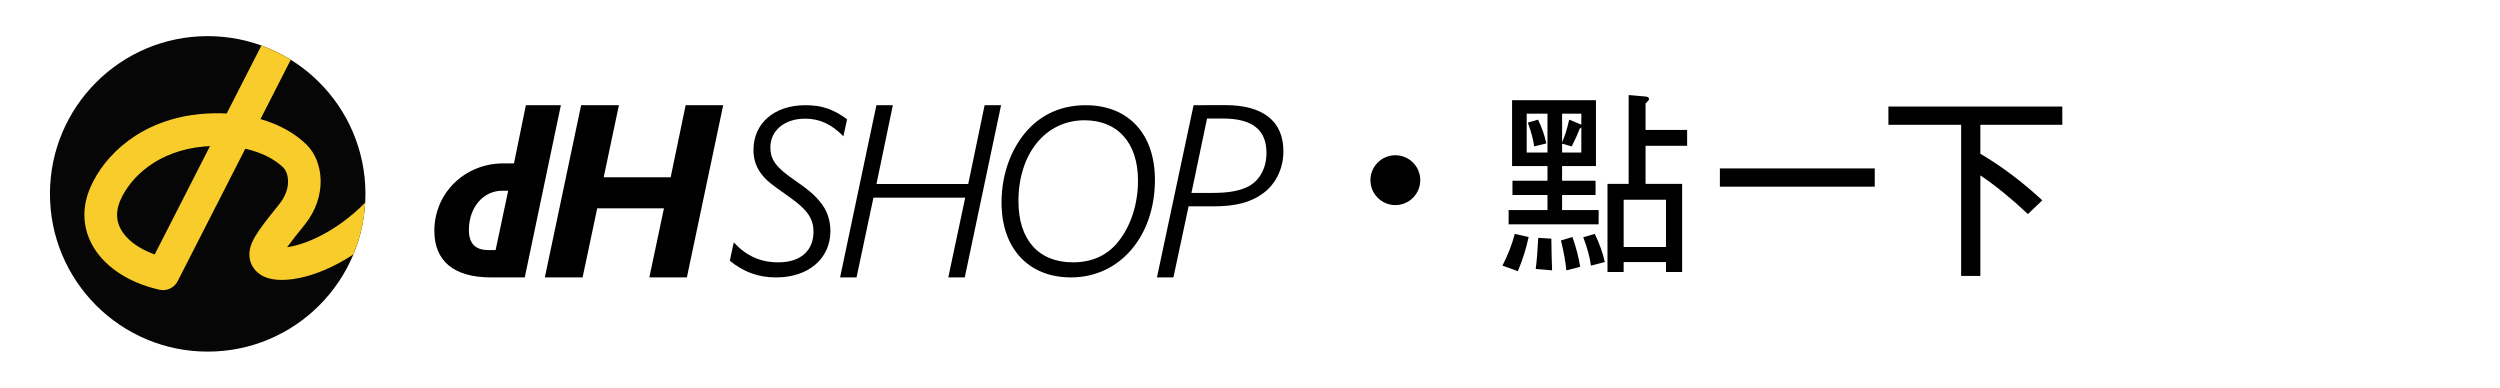
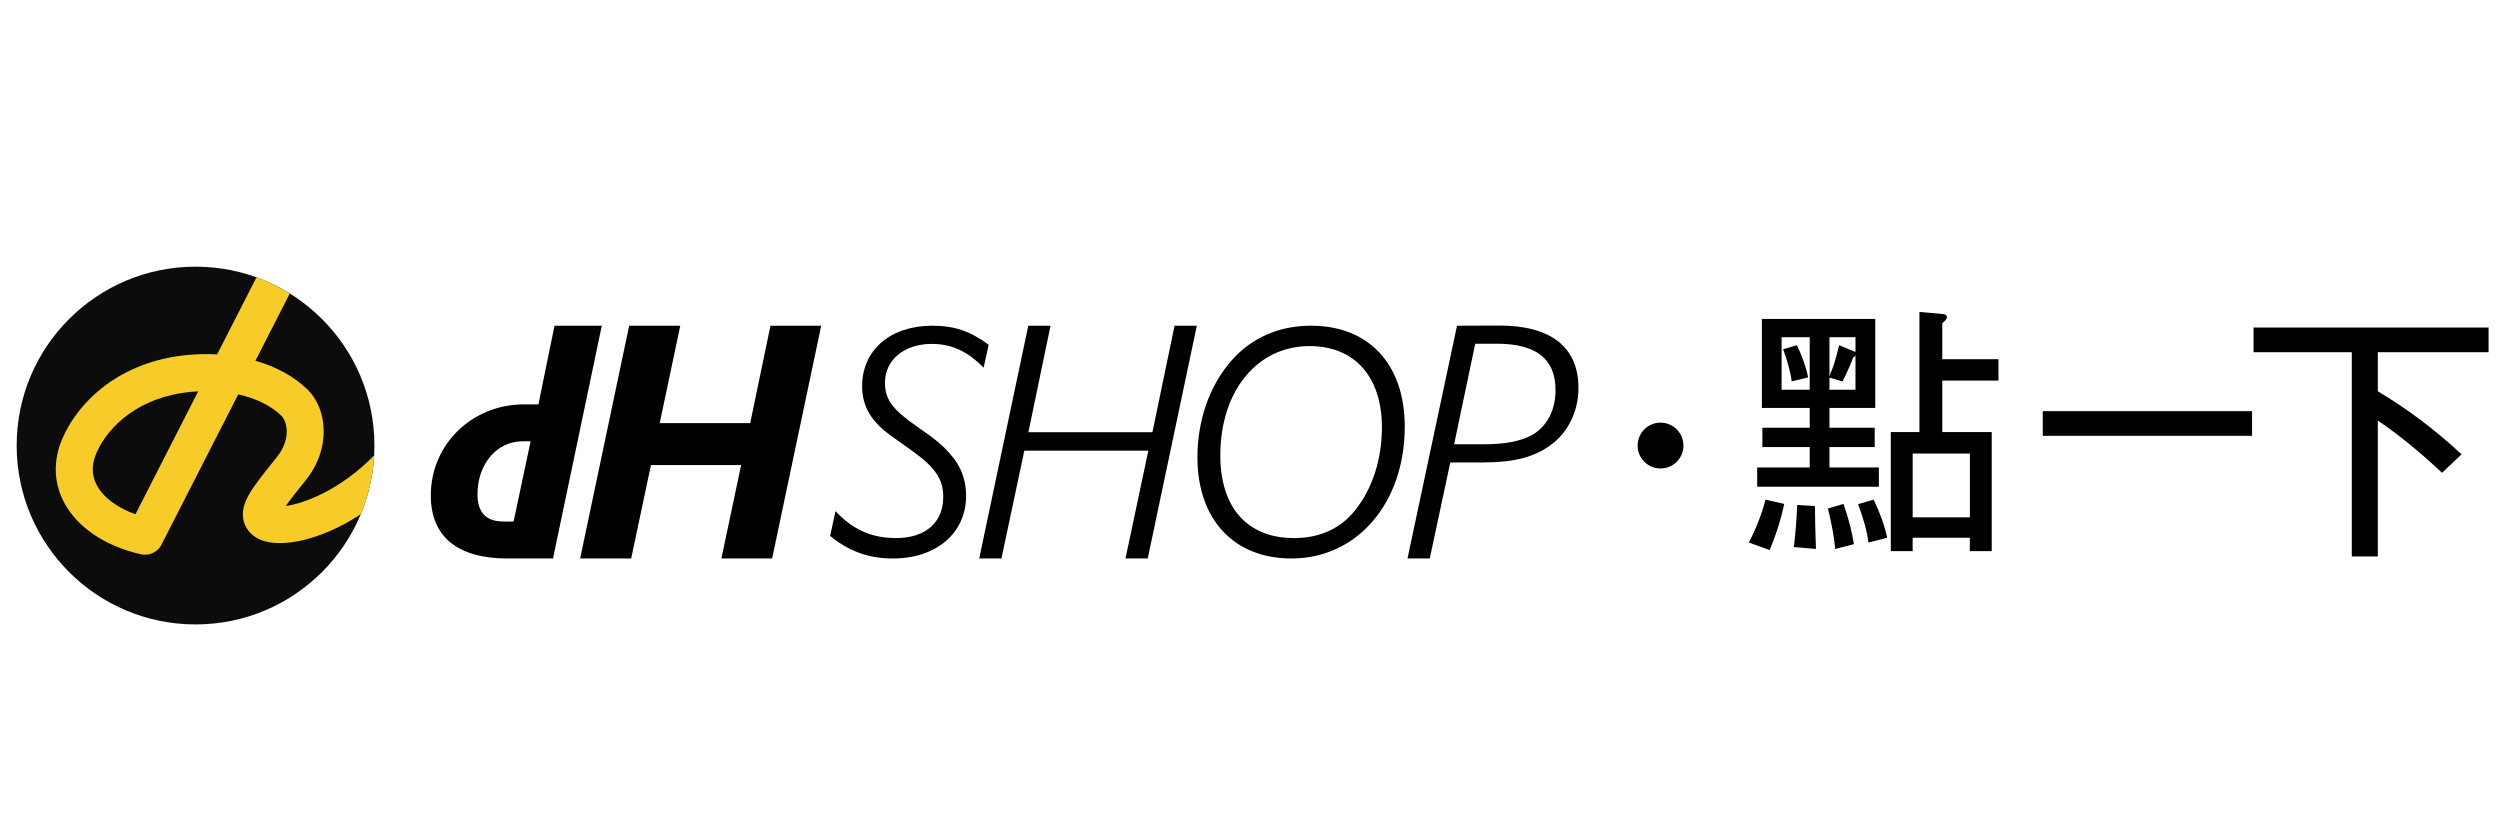
- <svg xmlns="http://www.w3.org/2000/svg" version="1.0" id="圖層_1" x="0px" y="0px" width="225.666px" height="35px" viewBox="0 0 225.666 35" enable-background="new 0 0 225.666 35" xml:space="preserve">
+ <svg xmlns="http://www.w3.org/2000/svg" version="1.0" id="圖層_1" x="0px" y="0px" width="150px" height="50px" viewBox="0 0 150 50" enable-background="new 0 0 150 50" xml:space="preserve">
  <g>
    <g>
-       <path fill="#060606" d="M32.987,17.5c0,7.864-6.375,14.239-14.238,14.239c-7.864,0-14.24-6.375-14.24-14.239    s6.375-14.239,14.24-14.239C26.613,3.261,32.987,9.636,32.987,17.5" />
-       <path fill="#F8CC2B" d="M32.963,18.292c-2.716,2.754-5.573,3.826-7.045,4.021c0.374-0.52,0.784-1.039,1.59-2.037    c2.068-2.565,1.708-5.709,0.158-7.227c-1.068-1.046-2.503-1.826-4.153-2.299l2.732-5.354c-0.829-0.516-1.718-0.95-2.648-1.288    l-3.135,6.138c-0.746-0.041-1.513-0.029-2.291,0.041C12.7,10.773,9.413,14.028,8.16,16.912c-0.747,1.719-0.722,3.458,0.078,5.033    c1.028,2.024,3.274,3.561,6.162,4.209c0.107,0.022,0.217,0.035,0.322,0.035c0.543,0,1.056-0.303,1.313-0.804l6.106-11.957    c1.417,0.313,2.623,0.902,3.461,1.724c0.334,0.327,0.86,1.71-0.396,3.281l-0.181,0.225c-1.796,2.246-2.698,3.372-2.483,4.678    c0.069,0.426,0.303,1.03,1.013,1.484c1.46,0.938,4.854,0.439,8.338-1.848C32.5,21.52,32.874,19.943,32.963,18.292 M13.963,22.969    c-1.472-0.523-2.593-1.367-3.1-2.357c-0.394-0.774-0.394-1.625-0.004-2.524c0.917-2.108,3.389-4.494,7.57-4.866    c0.178-0.016,0.356-0.028,0.53-0.037L13.963,22.969z" />
+       <path fill="#0C0C0C" d="M22.466,26.732c0,5.928-4.804,10.734-10.732,10.734S1,32.66,1,26.732C1,20.806,5.806,16,11.734,16    C17.662,16,22.466,20.806,22.466,26.732" />
+       <path fill="#F7CC28" d="M22.448,27.33c-2.046,2.076-4.199,2.885-5.309,3.03c0.282-0.392,0.591-0.783,1.198-1.535    c1.56-1.934,1.289-4.302,0.12-5.447c-0.805-0.789-1.886-1.377-3.131-1.733l2.061-4.036c-0.625-0.389-1.296-0.716-1.997-0.972    l-2.363,4.627c-0.563-0.031-1.14-0.021-1.727,0.03c-4.124,0.368-6.602,2.82-7.546,4.995c-0.563,1.295-0.545,2.607,0.058,3.794    c0.775,1.525,2.469,2.685,4.646,3.173c0.08,0.017,0.164,0.026,0.243,0.026c0.41,0,0.795-0.229,0.989-0.606l4.604-9.013    c1.067,0.236,1.977,0.68,2.609,1.3c0.251,0.246,0.648,1.288-0.299,2.473l-0.136,0.168c-1.354,1.693-2.034,2.542-1.872,3.527    c0.051,0.321,0.229,0.777,0.764,1.118c1.101,0.707,3.659,0.33,6.286-1.393C22.1,29.764,22.382,28.574,22.448,27.33 M8.127,30.856    c-1.11-0.394-1.955-1.032-2.337-1.777c-0.297-0.583-0.297-1.225-0.003-1.903c0.691-1.588,2.555-3.386,5.707-3.667    c0.134-0.011,0.268-0.021,0.399-0.028L8.127,30.856z" />
    </g>
    <g>
-       <path d="M47.469,9.497h3.159l-3.26,15.543h-3.057c-3.324,0-5.104-1.465-5.104-4.205c0-3.41,2.742-6.087,6.233-6.087h0.955    L47.469,9.497z M45.873,17.216h-0.536c-1.716,0-3.011,1.507-3.011,3.535c0,1.213,0.563,1.819,1.735,1.819h0.676L45.873,17.216z" />
-       <polygon points="52.456,9.497 55.867,9.497 54.493,16.003 60.538,16.003 61.891,9.497 65.28,9.497 62.002,25.04 58.614,25.04     59.932,18.805 53.908,18.805 52.589,25.04 49.181,25.04   " />
-       <path d="M66.234,21.88c1.151,1.233,2.406,1.8,4.039,1.8c1.985,0,3.158-1.047,3.158-2.762c0-1.15-0.524-1.945-2.008-3.013    l-1.402-1.004c-1.4-0.983-2.007-2.008-2.007-3.368c0-2.406,1.882-4.038,4.685-4.038c1.465,0,2.53,0.356,3.766,1.276L76.128,12.3    c-1.066-1.087-2.134-1.589-3.451-1.589c-1.861,0-3.138,1.067-3.138,2.594c0,1.108,0.503,1.799,2.176,2.95    c1.19,0.815,1.757,1.296,2.238,1.882c0.669,0.754,1.004,1.674,1.004,2.721c0,2.488-1.987,4.184-4.896,4.184    c-1.61,0-2.929-0.48-4.183-1.507L66.234,21.88z" />
-       <polygon points="79.109,9.497 80.594,9.497 79.115,16.61 87.399,16.61 88.877,9.497 90.363,9.497 87.085,25.04 85.599,25.04     87.126,17.844 78.843,17.844 77.317,25.04 75.832,25.04   " />
-       <path d="M93.082,11.401c1.315-1.254,2.971-1.904,4.915-1.904c3.87,0,6.254,2.594,6.254,6.736c0,5.104-3.18,8.807-7.57,8.807    c-3.85,0-6.276-2.615-6.276-6.757C90.404,15.563,91.387,13.053,93.082,11.401 M96.847,23.68c1.756,0,3.157-0.648,4.141-1.926    c1.108-1.4,1.735-3.368,1.735-5.459c0-3.389-1.819-5.438-4.831-5.438c-3.514,0-5.961,3.013-5.961,7.301    C91.931,21.65,93.75,23.68,96.847,23.68" />
-       <path d="M107.74,9.497c0,0,2.229-0.01,2.837-0.01c3.43,0,5.271,1.443,5.271,4.162c0,1.548-0.67,2.95-1.842,3.808    c-1.107,0.814-2.468,1.17-4.496,1.17c-0.732,0-2.22,0-2.22,0l-1.37,6.413h-1.486L107.74,9.497z M107.547,17.413h1.92    c1.483,0,2.468-0.188,3.263-0.606c1.005-0.564,1.589-1.652,1.589-3.011c0-2.093-1.295-3.097-3.932-3.097h-1.431L107.547,17.413z" />
+       <path d="M33.271,19.543h2.837L33.18,33.509h-2.747c-2.986,0-4.585-1.317-4.585-3.779c0-3.063,2.463-5.468,5.6-5.468h0.857    L33.271,19.543z M31.837,26.477h-0.481c-1.542,0-2.706,1.355-2.706,3.179c0,1.088,0.506,1.634,1.559,1.634h0.607L31.837,26.477z" />
+       <polygon points="37.751,19.543 40.816,19.543 39.582,25.389 45.012,25.389 46.228,19.543 49.273,19.543 46.328,33.509     43.283,33.509 44.468,27.905 39.057,27.905 37.87,33.509 34.809,33.509   " />
+       <path d="M50.13,30.669c1.034,1.108,2.162,1.615,3.629,1.615c1.782,0,2.837-0.938,2.837-2.479c0-1.033-0.472-1.748-1.805-2.708    l-1.259-0.902c-1.258-0.883-1.804-1.804-1.804-3.026c0-2.162,1.692-3.627,4.21-3.627c1.315,0,2.272,0.32,3.383,1.146l-0.303,1.373    c-0.958-0.977-1.917-1.427-3.1-1.427c-1.672,0-2.82,0.958-2.82,2.331c0,0.996,0.453,1.616,1.955,2.65    c1.069,0.733,1.58,1.163,2.011,1.69c0.6,0.677,0.902,1.504,0.902,2.443c0,2.236-1.785,3.762-4.399,3.762    c-1.446,0-2.631-0.433-3.758-1.354L50.13,30.669z" />
+       <polygon points="61.697,19.543 63.031,19.543 61.704,25.933 69.145,25.933 70.474,19.543 71.809,19.543 68.864,33.509     67.529,33.509 68.9,27.042 61.459,27.042 60.087,33.509 58.753,33.509   " />
+       <path d="M74.251,21.253c1.181-1.126,2.669-1.71,4.417-1.71c3.478,0,5.617,2.33,5.617,6.051c0,4.587-2.856,7.915-6.8,7.915    c-3.46,0-5.64-2.351-5.64-6.072C71.846,24.993,72.728,22.738,74.251,21.253 M77.634,32.284c1.579,0,2.836-0.581,3.72-1.729    c0.995-1.258,1.561-3.024,1.561-4.903c0-3.046-1.634-4.887-4.341-4.887c-3.158,0-5.355,2.708-5.355,6.56    C73.218,30.463,74.851,32.284,77.634,32.284" />
+       <path d="M87.421,19.543c0,0,2.002-0.009,2.55-0.009c3.081,0,4.736,1.296,4.736,3.739c0,1.391-0.604,2.651-1.656,3.422    c-0.995,0.732-2.218,1.051-4.04,1.051c-0.658,0-1.994,0-1.994,0l-1.231,5.763h-1.336L87.421,19.543z M87.247,26.657h1.726    c1.333,0,2.218-0.171,2.932-0.546c0.902-0.506,1.427-1.485,1.427-2.705c0-1.881-1.163-2.783-3.533-2.783h-1.285L87.247,26.657z" />
    </g>
    <g>
-       <path d="M136.733,21.111l1.25,0.287c-0.22,1.037-0.544,2.063-0.973,3.078l-1.39-0.5C136.118,23.009,136.49,22.055,136.733,21.111z     M136.49,9.044h7.571v5.944h-3.057v1.325h3.021v1.289h-3.021v1.361h3.3v1.289h-8.127v-1.289h3.508v-1.361h-3.161v-1.289h3.161    v-1.325h-3.195V9.044z M139.685,13.771v-3.509h-1.876v3.509H139.685z M138.834,10.799c0.369,0.776,0.618,1.492,0.745,2.148    l-1.094,0.269c-0.081-0.608-0.271-1.325-0.573-2.148L138.834,10.799z M138.851,21.469l1.182,0.072    c0.012,1.038,0.034,1.992,0.069,2.864l-1.477-0.126C138.73,23.432,138.805,22.496,138.851,21.469z M141.943,21.398    c0.335,0.967,0.566,1.861,0.694,2.686l-1.25,0.322c-0.07-0.776-0.232-1.678-0.486-2.704L141.943,21.398z M141.004,12.858    c0.128-0.31,0.23-0.584,0.313-0.824c0.128-0.417,0.237-0.829,0.33-1.235l0.99,0.412c0.058,0.012,0.093,0.024,0.104,0.036v-0.985    h-1.736V12.858L141.004,12.858z M142.741,13.771v-2.274c-0.059,0.06-0.109,0.102-0.155,0.125    c-0.175,0.478-0.411,1.009-0.713,1.593l-0.868-0.25v0.806H142.741z M143.957,21.111c0.439,0.92,0.74,1.767,0.902,2.543    l-1.25,0.322c-0.093-0.729-0.324-1.582-0.694-2.562L143.957,21.111z M147.013,8.579l1.44,0.125    c0.268,0.012,0.399,0.09,0.399,0.233c0,0.083-0.104,0.215-0.313,0.394v2.399h3.752v1.432h-3.752V16.6h3.301v7.95h-1.459v-0.896    h-3.82v0.896h-1.459V16.6h1.91L147.013,8.579L147.013,8.579z M146.562,22.293h3.82v-4.262h-3.82V22.293z" />
-       <path d="M155.248,15.203h13.978v1.647h-13.978V15.203z" />
-       <path d="M170.459,9.617h15.698v1.647h-7.397v2.614c1.957,1.158,3.82,2.56,5.592,4.207l-1.302,1.235    c-1.472-1.384-2.9-2.548-4.29-3.491v9.077h-1.736V11.265h-6.563L170.459,9.617L170.459,9.617z" />
+       <path d="M105.931,29.978l1.123,0.258c-0.198,0.933-0.488,1.854-0.875,2.767l-1.248-0.45    C105.378,31.683,105.712,30.825,105.931,29.978z M105.712,19.136h6.803v5.34h-2.747v1.19h2.714v1.158h-2.714v1.224h2.965v1.157    h-7.302v-1.157h3.152v-1.224h-2.84v-1.158h2.84v-1.19h-2.871V19.136L105.712,19.136z M108.583,23.383V20.23h-1.687v3.153H108.583z     M107.817,20.712c0.332,0.698,0.556,1.341,0.67,1.931l-0.982,0.241c-0.075-0.545-0.244-1.19-0.517-1.93L107.817,20.712z     M107.832,30.3l1.063,0.064c0.011,0.933,0.03,1.79,0.063,2.572l-1.328-0.112C107.725,32.063,107.793,31.222,107.832,30.3z     M110.61,30.235c0.302,0.869,0.51,1.672,0.624,2.414l-1.122,0.289c-0.063-0.698-0.208-1.507-0.437-2.428L110.61,30.235z     M109.768,22.563c0.114-0.279,0.207-0.525,0.281-0.741c0.114-0.374,0.212-0.745,0.298-1.11l0.888,0.371    c0.051,0.011,0.083,0.021,0.095,0.033V20.23h-1.562V22.563L109.768,22.563z M111.329,23.383V21.34    c-0.054,0.054-0.1,0.091-0.141,0.112c-0.157,0.43-0.368,0.907-0.64,1.431l-0.781-0.225v0.725H111.329z M112.42,29.978    c0.395,0.827,0.665,1.589,0.811,2.286l-1.123,0.288c-0.082-0.654-0.291-1.421-0.624-2.302L112.42,29.978z M115.166,18.718    l1.293,0.112c0.241,0.011,0.36,0.082,0.36,0.21c0,0.075-0.094,0.193-0.282,0.354v2.156h3.371v1.286h-3.371v3.088h2.966v7.144    h-1.313v-0.805h-3.431v0.805h-1.311v-7.144h1.717V18.718L115.166,18.718z M114.76,31.04h3.433v-3.829h-3.433V31.04z" />
+       <path d="M122.565,24.67h12.558v1.479h-12.558V24.67z" />
+       <path d="M135.211,19.651h14.104v1.48h-6.646v2.349c1.759,1.04,3.433,2.3,5.024,3.779l-1.17,1.11    c-1.322-1.244-2.605-2.291-3.854-3.137v8.154h-1.561V21.132h-5.896L135.211,19.651L135.211,19.651z" />
    </g>
-     <circle cx="125.953" cy="16.263" r="2.25" />
+     <circle cx="99.632" cy="26.734" r="1.375" />
  </g>
</svg>
